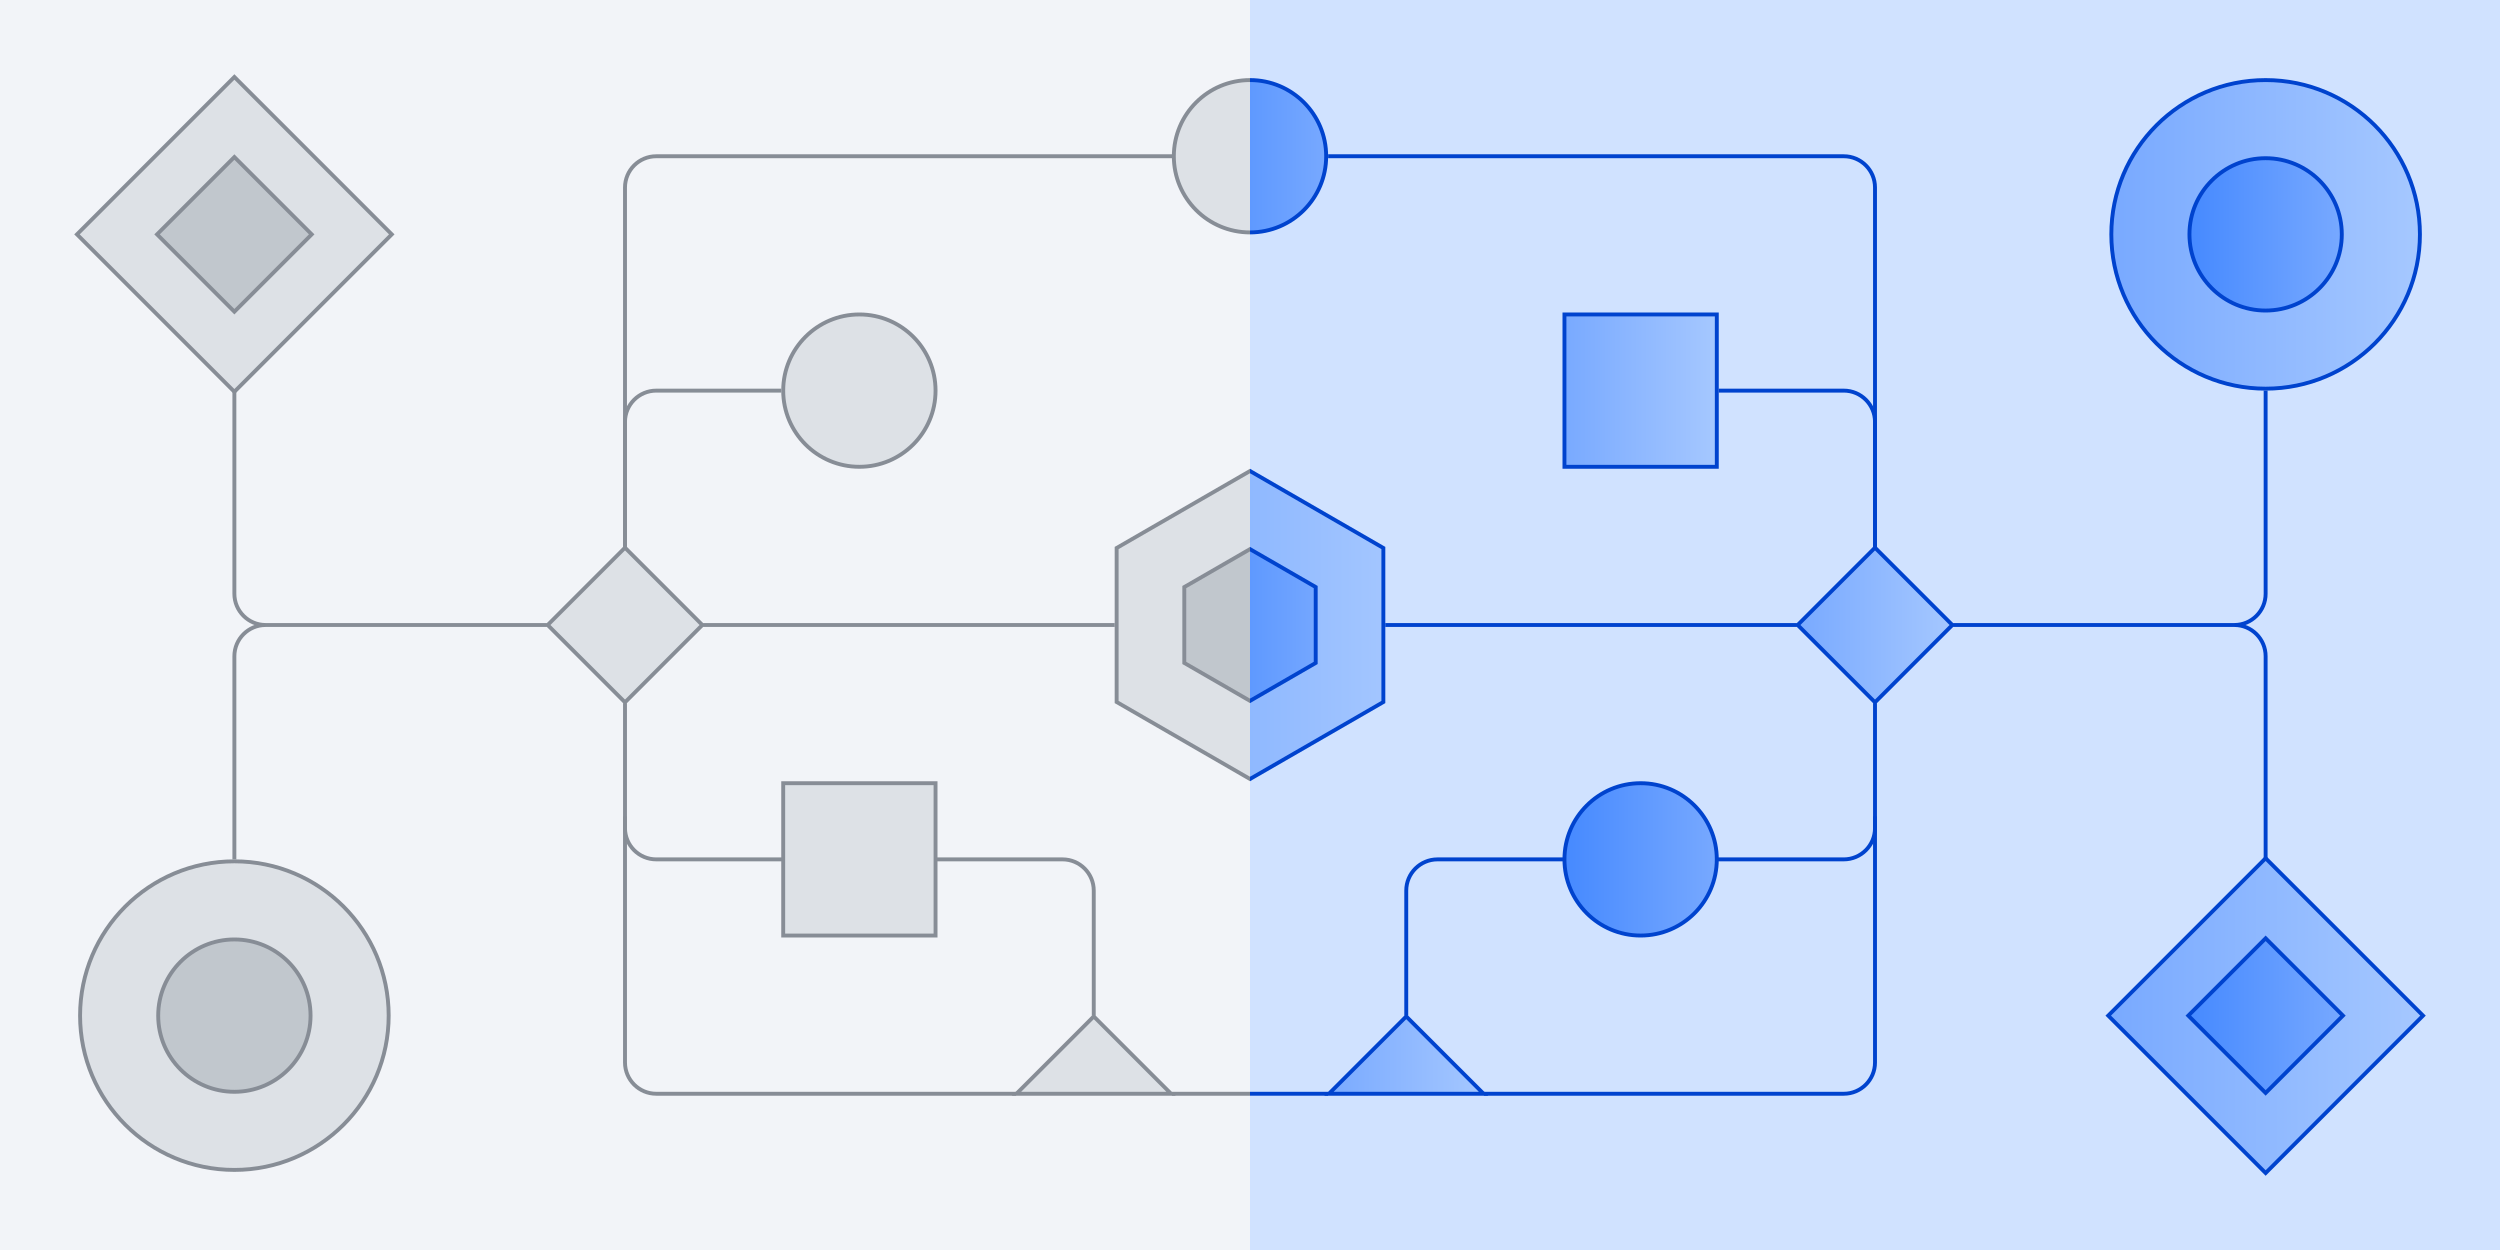
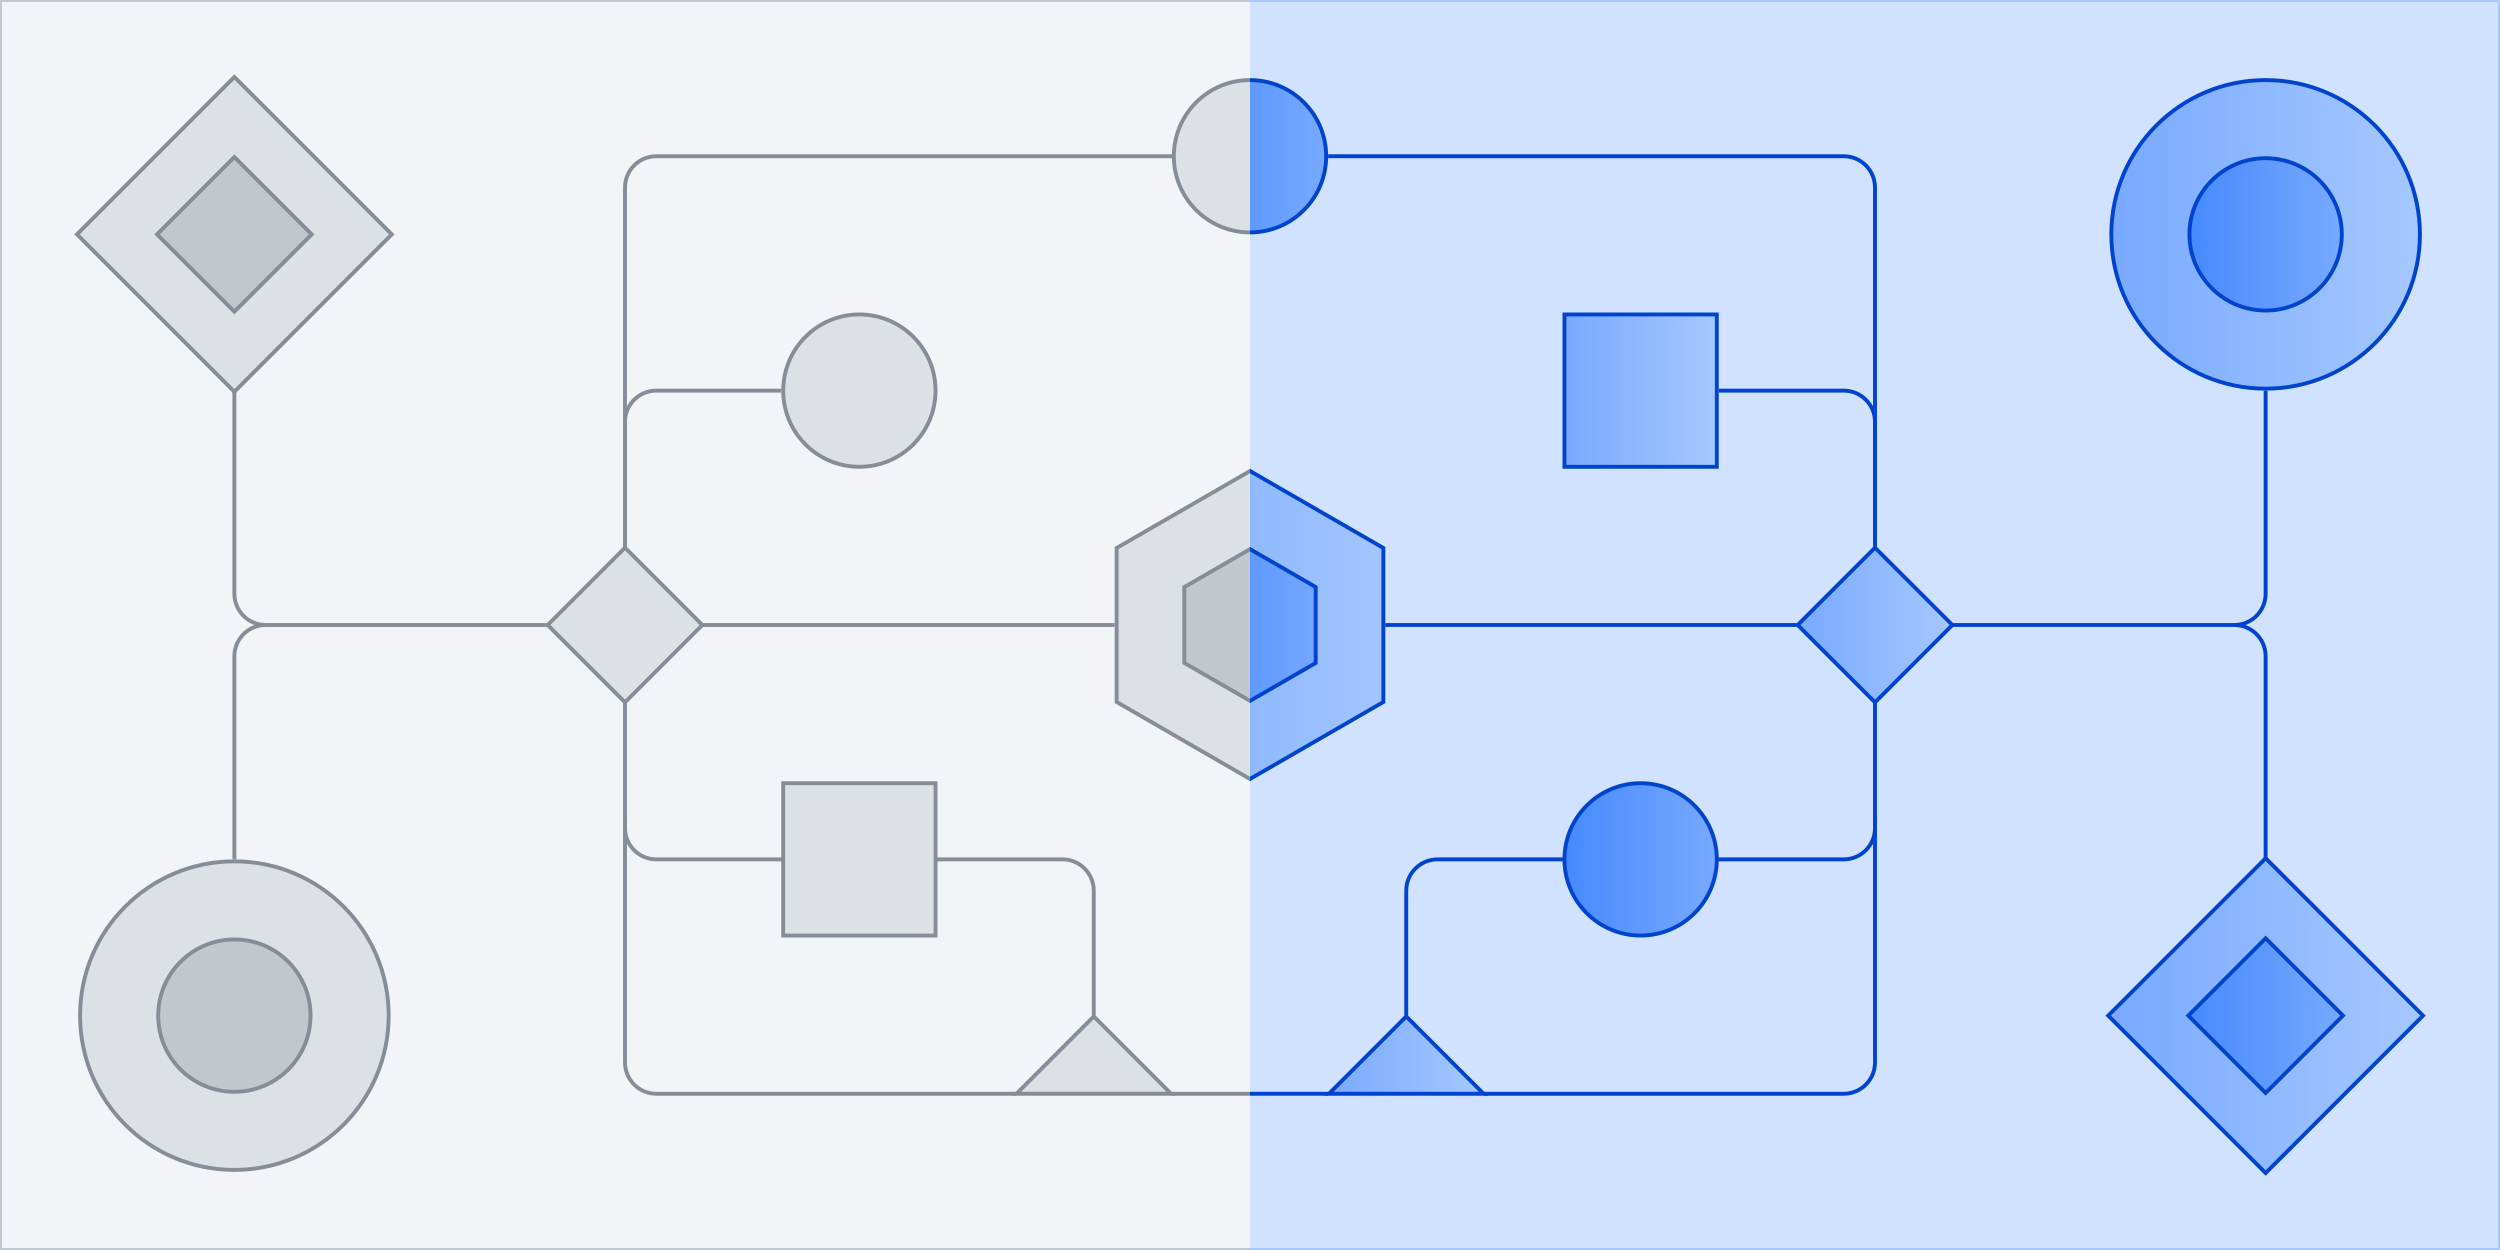
<svg xmlns="http://www.w3.org/2000/svg" width="2560" height="1280" fill="none" viewBox="0 0 2560 1280">
  <g clip-path="url(#a)">
    <g clip-path="url(#b)">
+       <mask id="c" fill="#fff">
+         <path d="M0 0h1280v1280H0z" />
+       </mask>
      <path fill="#f2f4f8" d="M0 0h1280v1280H0z" />
-       <path fill="#dde1e6" stroke="#878d96" stroke-width="4" d="M560.828 640 640 560.828 719.172 640 640 719.172zM78.828 240 240 78.83 401.17 240 240 401.172z" />
+       <path fill="#dde1e6" stroke="#878d96" stroke-width="4" d="M560.828 640 640 560.828 719.172 640 640 719.172zm-482-400L240 78.83 401.17 240 240 401.172z" />
      <path fill="#c1c7cd" stroke="#878d96" stroke-width="4" d="M160.828 240 240 160.828 319.172 240 240 319.172z" />
      <circle cx="240" cy="1040" r="158" fill="#dde1e6" stroke="#878d96" stroke-width="4" />
      <circle cx="240" cy="1040" r="78" fill="#c1c7cd" stroke="#878d96" stroke-width="4" />
      <circle cx="880" cy="400" r="78" fill="#dde1e6" stroke="#878d96" stroke-width="4" />
      <circle cx="1280" cy="160" r="78" fill="#dde1e6" stroke="#878d96" stroke-width="4" />
-       <path stroke="#878d96" stroke-width="4" d="M1200.5 160H672c-17.673 0-32 14.327-32 32v368M240 880V672c0-17.673 14.327-32 32-32h288M240 400v208c0 17.673 14.327 32 32 32h288M720 640h421.5M640 720v128c0 17.673 14.327 32 32 32h129" />
+       <path stroke="#878d96" stroke-width="4" d="M1200.5 160H672c-17.673 0-32 14.327-32 32v368M240 880V672c0-17.673 14.327-32 32-32h288M240 400v208c0 17.673 14.327 32 32 32h288m160 0h421.5M640 720v128c0 17.673 14.327 32 32 32h129" />
      <path fill="#dde1e6" stroke="#878d96" stroke-width="4" d="M802 802h156v156H802z" />
      <path stroke="#878d96" stroke-width="4" d="M640 836v252c0 17.67 14.327 32 32 32h368.5" />
      <path fill="#dde1e6" stroke="#878d96" stroke-width="4" d="M1416.56 561.154v157.691L1280 797.689l-136.56-78.844V561.154L1280 482.31z" />
      <path fill="#c1c7cd" stroke="#878d96" stroke-width="4" d="M1347.28 601.154v77.691L1280 717.689l-67.28-38.844v-77.691L1280 562.31z" />
-       <path stroke="#878d96" stroke-width="4" d="M959.5 880H1088c17.67 0 32 14.327 32 32v128M1200 1120h160M640 560V432c0-17.673 14.327-32 32-32h128" />
+       <path stroke="#878d96" stroke-width="4" d="M959.5 880H1088c17.67 0 32 14.327 32 32v128m80 80h160M640 560V432c0-17.673 14.327-32 32-32h128" />
      <path fill="#dde1e6" stroke="#878d96" stroke-width="4" d="M1199.17 1120h-158.34l79.17-79.17z" />
    </g>
-     <g clip-path="url(#c)">
+     <path fill="#c1c7cd" d="M0 0v-2h-2v2zm0 1280h-2v2h2zM0 0v2h1280v-4H0zm1280 1280v-2H0v4h1280zM0 1280h2V0h-4v1280z" mask="url(#c)" />
+     <g clip-path="url(#d)">
+       <mask id="p" fill="#fff">
+         <path d="M1280 0h1280v1280H1280z" />
+       </mask>
      <path fill="#d0e2ff" d="M1280 0h1280v1280H1280z" />
-       <path stroke="#0043ce" stroke-width="4" d="M1360 160h528c17.67 0 32 14.327 32 32v368M2320 400v208c0 17.673-14.33 32-32 32h-288M2320 880V672c0-17.673-14.33-32-32-32h-288M1418.5 640H1840M1920 720v128c0 17.673-14.33 32-32 32h-129" />
-       <path stroke="#0043ce" stroke-width="4" d="M1920 836v252c0 17.67-14.33 32-32 32h-368.5M1600.5 880H1472c-17.67 0-32 14.327-32 32v128M1920 560V432c0-17.673-14.33-32-32-32h-128" />
-       <path fill="url(#d)" stroke="#0043ce" stroke-width="4" d="M2.828 0h227.931v227.931H2.828z" transform="rotate(225 1293.392 72.306)scale(-1 1)" />
-       <path fill="url(#e)" stroke="#0043ce" stroke-width="4" d="M2.828 0h111.966v111.966H2.828z" transform="rotate(225 1334.392 55.323)scale(-1 1)" />
-       <path fill="url(#f)" stroke="#0043ce" stroke-width="4" d="M1840.83 640h111.966v111.966H1840.83z" transform="rotate(-45 1840.83 640)" />
-       <circle cx="2320" cy="240" r="158" fill="url(#g)" stroke="#0043ce" stroke-width="4" />
-       <circle cx="2320" cy="240" r="78" fill="url(#h)" stroke="#0043ce" stroke-width="4" />
-       <circle cx="1680" cy="880" r="78" fill="url(#i)" stroke="#0043ce" stroke-width="4" />
-       <circle cx="1280" cy="160" r="78" fill="url(#j)" stroke="#0043ce" stroke-width="4" />
-       <path fill="url(#k)" stroke="#0043ce" stroke-width="4" d="M1602 322h156v156h-156z" />
-       <path fill="url(#l)" stroke="#0043ce" stroke-width="4" d="M1416.56 561.154v157.691L1280 797.689l-136.56-78.844V561.154L1280 482.31z" />
-       <path fill="url(#m)" stroke="#0043ce" stroke-width="4" d="M1347.28 601.154v77.691L1280 717.689l-67.28-38.844v-77.691L1280 562.31z" />
+       <path stroke="#0043ce" stroke-width="4" d="M1360 160h528c17.67 0 32 14.327 32 32v368m400-160v208c0 17.673-14.33 32-32 32h-288m320 240V672c0-17.673-14.33-32-32-32h-288m-581.5 0H1840m80 80v128c0 17.673-14.33 32-32 32h-129" />
+       <path stroke="#0043ce" stroke-width="4" d="M1920 836v252c0 17.67-14.33 32-32 32h-368.5m81-240H1472c-17.67 0-32 14.327-32 32v128m480-480V432c0-17.673-14.33-32-32-32h-128" />
+       <path fill="url(#e)" stroke="#0043ce" stroke-width="4" d="M2.828 0h227.931v227.931H2.828z" transform="rotate(225 1293.392 72.306)scale(-1 1)" />
+       <path fill="url(#f)" stroke="#0043ce" stroke-width="4" d="M2.828 0h111.966v111.966H2.828z" transform="rotate(225 1334.392 55.323)scale(-1 1)" />
+       <path fill="url(#g)" stroke="#0043ce" stroke-width="4" d="M1840.83 640h111.966v111.966H1840.83z" transform="rotate(-45 1840.83 640)" />
+       <circle cx="2320" cy="240" r="158" fill="url(#h)" stroke="#0043ce" stroke-width="4" />
+       <circle cx="2320" cy="240" r="78" fill="url(#i)" stroke="#0043ce" stroke-width="4" />
+       <circle cx="1680" cy="880" r="78" fill="url(#j)" stroke="#0043ce" stroke-width="4" />
+       <circle cx="1280" cy="160" r="78" fill="url(#k)" stroke="#0043ce" stroke-width="4" />
+       <path fill="url(#l)" stroke="#0043ce" stroke-width="4" d="M1602 322h156v156h-156z" />
+       <path fill="url(#m)" stroke="#0043ce" stroke-width="4" d="M1416.56 561.154v157.691L1280 797.689l-136.56-78.844V561.154L1280 482.31z" />
+       <path fill="url(#n)" stroke="#0043ce" stroke-width="4" d="M1347.28 601.154v77.691L1280 717.689l-67.28-38.844v-77.691L1280 562.31z" />
      <path stroke="#0043ce" stroke-width="4" d="M1200 1120h160" />
-       <path fill="url(#n)" stroke="#0043ce" stroke-width="4" d="M1519.17 1120h-158.34l79.17-79.17z" />
+       <path fill="url(#o)" stroke="#0043ce" stroke-width="4" d="M1519.17 1120h-158.34l79.17-79.17z" />
    </g>
+     <path fill="#a6c8ff" d="M2560 0h2v-2h-2zm0 1280v2h2v-2zM1280 0v2h1280v-4H1280zm1280 0h-2v1280h4V0zm0 1280v-2H1280v4h1280z" mask="url(#p)" />
  </g>
  <defs>
-     <linearGradient id="d" x1="231.931" x2="0" y1="231.931" y2="0" gradientUnits="userSpaceOnUse">
+     <linearGradient id="e" x1="231.931" x2="0" y1="231.931" y2="0" gradientUnits="userSpaceOnUse">
      <stop stop-color="#a6c8ff" />
      <stop offset="1" stop-color="#78a9ff" />
    </linearGradient>
-     <linearGradient id="e" x1="115.966" x2="0" y1="115.966" y2="0" gradientUnits="userSpaceOnUse">
+     <linearGradient id="f" x1="115.966" x2="0" y1="115.966" y2="0" gradientUnits="userSpaceOnUse">
      <stop stop-color="#78a9ff" />
      <stop offset="1" stop-color="#4589ff" />
    </linearGradient>
-     <linearGradient id="f" x1="1953.97" x2="1838" y1="755.965" y2="640" gradientUnits="userSpaceOnUse">
+     <linearGradient id="g" x1="1953.97" x2="1838" y1="755.965" y2="640" gradientUnits="userSpaceOnUse">
      <stop stop-color="#a6c8ff" />
      <stop offset="1" stop-color="#78a9ff" />
    </linearGradient>
-     <linearGradient id="g" x1="2480" x2="2160" y1="240" y2="240" gradientUnits="userSpaceOnUse">
+     <linearGradient id="h" x1="2480" x2="2160" y1="240" y2="240" gradientUnits="userSpaceOnUse">
      <stop stop-color="#a6c8ff" />
      <stop offset="1" stop-color="#78a9ff" />
    </linearGradient>
-     <linearGradient id="h" x1="2400" x2="2240" y1="240" y2="240" gradientUnits="userSpaceOnUse">
+     <linearGradient id="i" x1="2400" x2="2240" y1="240" y2="240" gradientUnits="userSpaceOnUse">
      <stop stop-color="#78a9ff" />
      <stop offset="1" stop-color="#4589ff" />
    </linearGradient>
-     <linearGradient id="i" x1="1760" x2="1600" y1="880" y2="880" gradientUnits="userSpaceOnUse">
+     <linearGradient id="j" x1="1760" x2="1600" y1="880" y2="880" gradientUnits="userSpaceOnUse">
      <stop stop-color="#78a9ff" />
      <stop offset="1" stop-color="#4589ff" />
    </linearGradient>
-     <linearGradient id="j" x1="1360" x2="1200" y1="160" y2="160" gradientUnits="userSpaceOnUse">
+     <linearGradient id="k" x1="1360" x2="1200" y1="160" y2="160" gradientUnits="userSpaceOnUse">
      <stop stop-color="#78a9ff" />
      <stop offset="1" stop-color="#4589ff" />
    </linearGradient>
-     <linearGradient id="k" x1="1760" x2="1600" y1="400" y2="400" gradientUnits="userSpaceOnUse">
+     <linearGradient id="l" x1="1760" x2="1600" y1="400" y2="400" gradientUnits="userSpaceOnUse">
      <stop stop-color="#a6c8ff" />
      <stop offset="1" stop-color="#78a9ff" />
    </linearGradient>
-     <linearGradient id="l" x1="1440" x2="1120" y1="640" y2="640" gradientUnits="userSpaceOnUse">
+     <linearGradient id="m" x1="1440" x2="1120" y1="640" y2="640" gradientUnits="userSpaceOnUse">
      <stop stop-color="#a6c8ff" />
      <stop offset="1" stop-color="#78a9ff" />
    </linearGradient>
-     <linearGradient id="m" x1="1360" x2="1200" y1="640" y2="640" gradientUnits="userSpaceOnUse">
+     <linearGradient id="n" x1="1360" x2="1200" y1="640" y2="640" gradientUnits="userSpaceOnUse">
      <stop stop-color="#78a9ff" />
      <stop offset="1" stop-color="#4589ff" />
    </linearGradient>
-     <linearGradient id="n" x1="1524" x2="1356" y1="1080" y2="1080" gradientUnits="userSpaceOnUse">
+     <linearGradient id="o" x1="1524" x2="1356" y1="1080" y2="1080" gradientUnits="userSpaceOnUse">
      <stop stop-color="#a6c8ff" />
      <stop offset="1" stop-color="#78a9ff" />
    </linearGradient>
    <clipPath id="a">
      <path fill="#fff" d="M0 0h2560v1280H0z" />
    </clipPath>
    <clipPath id="b">
      <path fill="#fff" d="M0 0h1280v1280H0z" />
    </clipPath>
-     <clipPath id="c">
+     <clipPath id="d">
      <path fill="#fff" d="M1280 0h1280v1280H1280z" />
    </clipPath>
  </defs>
</svg>
